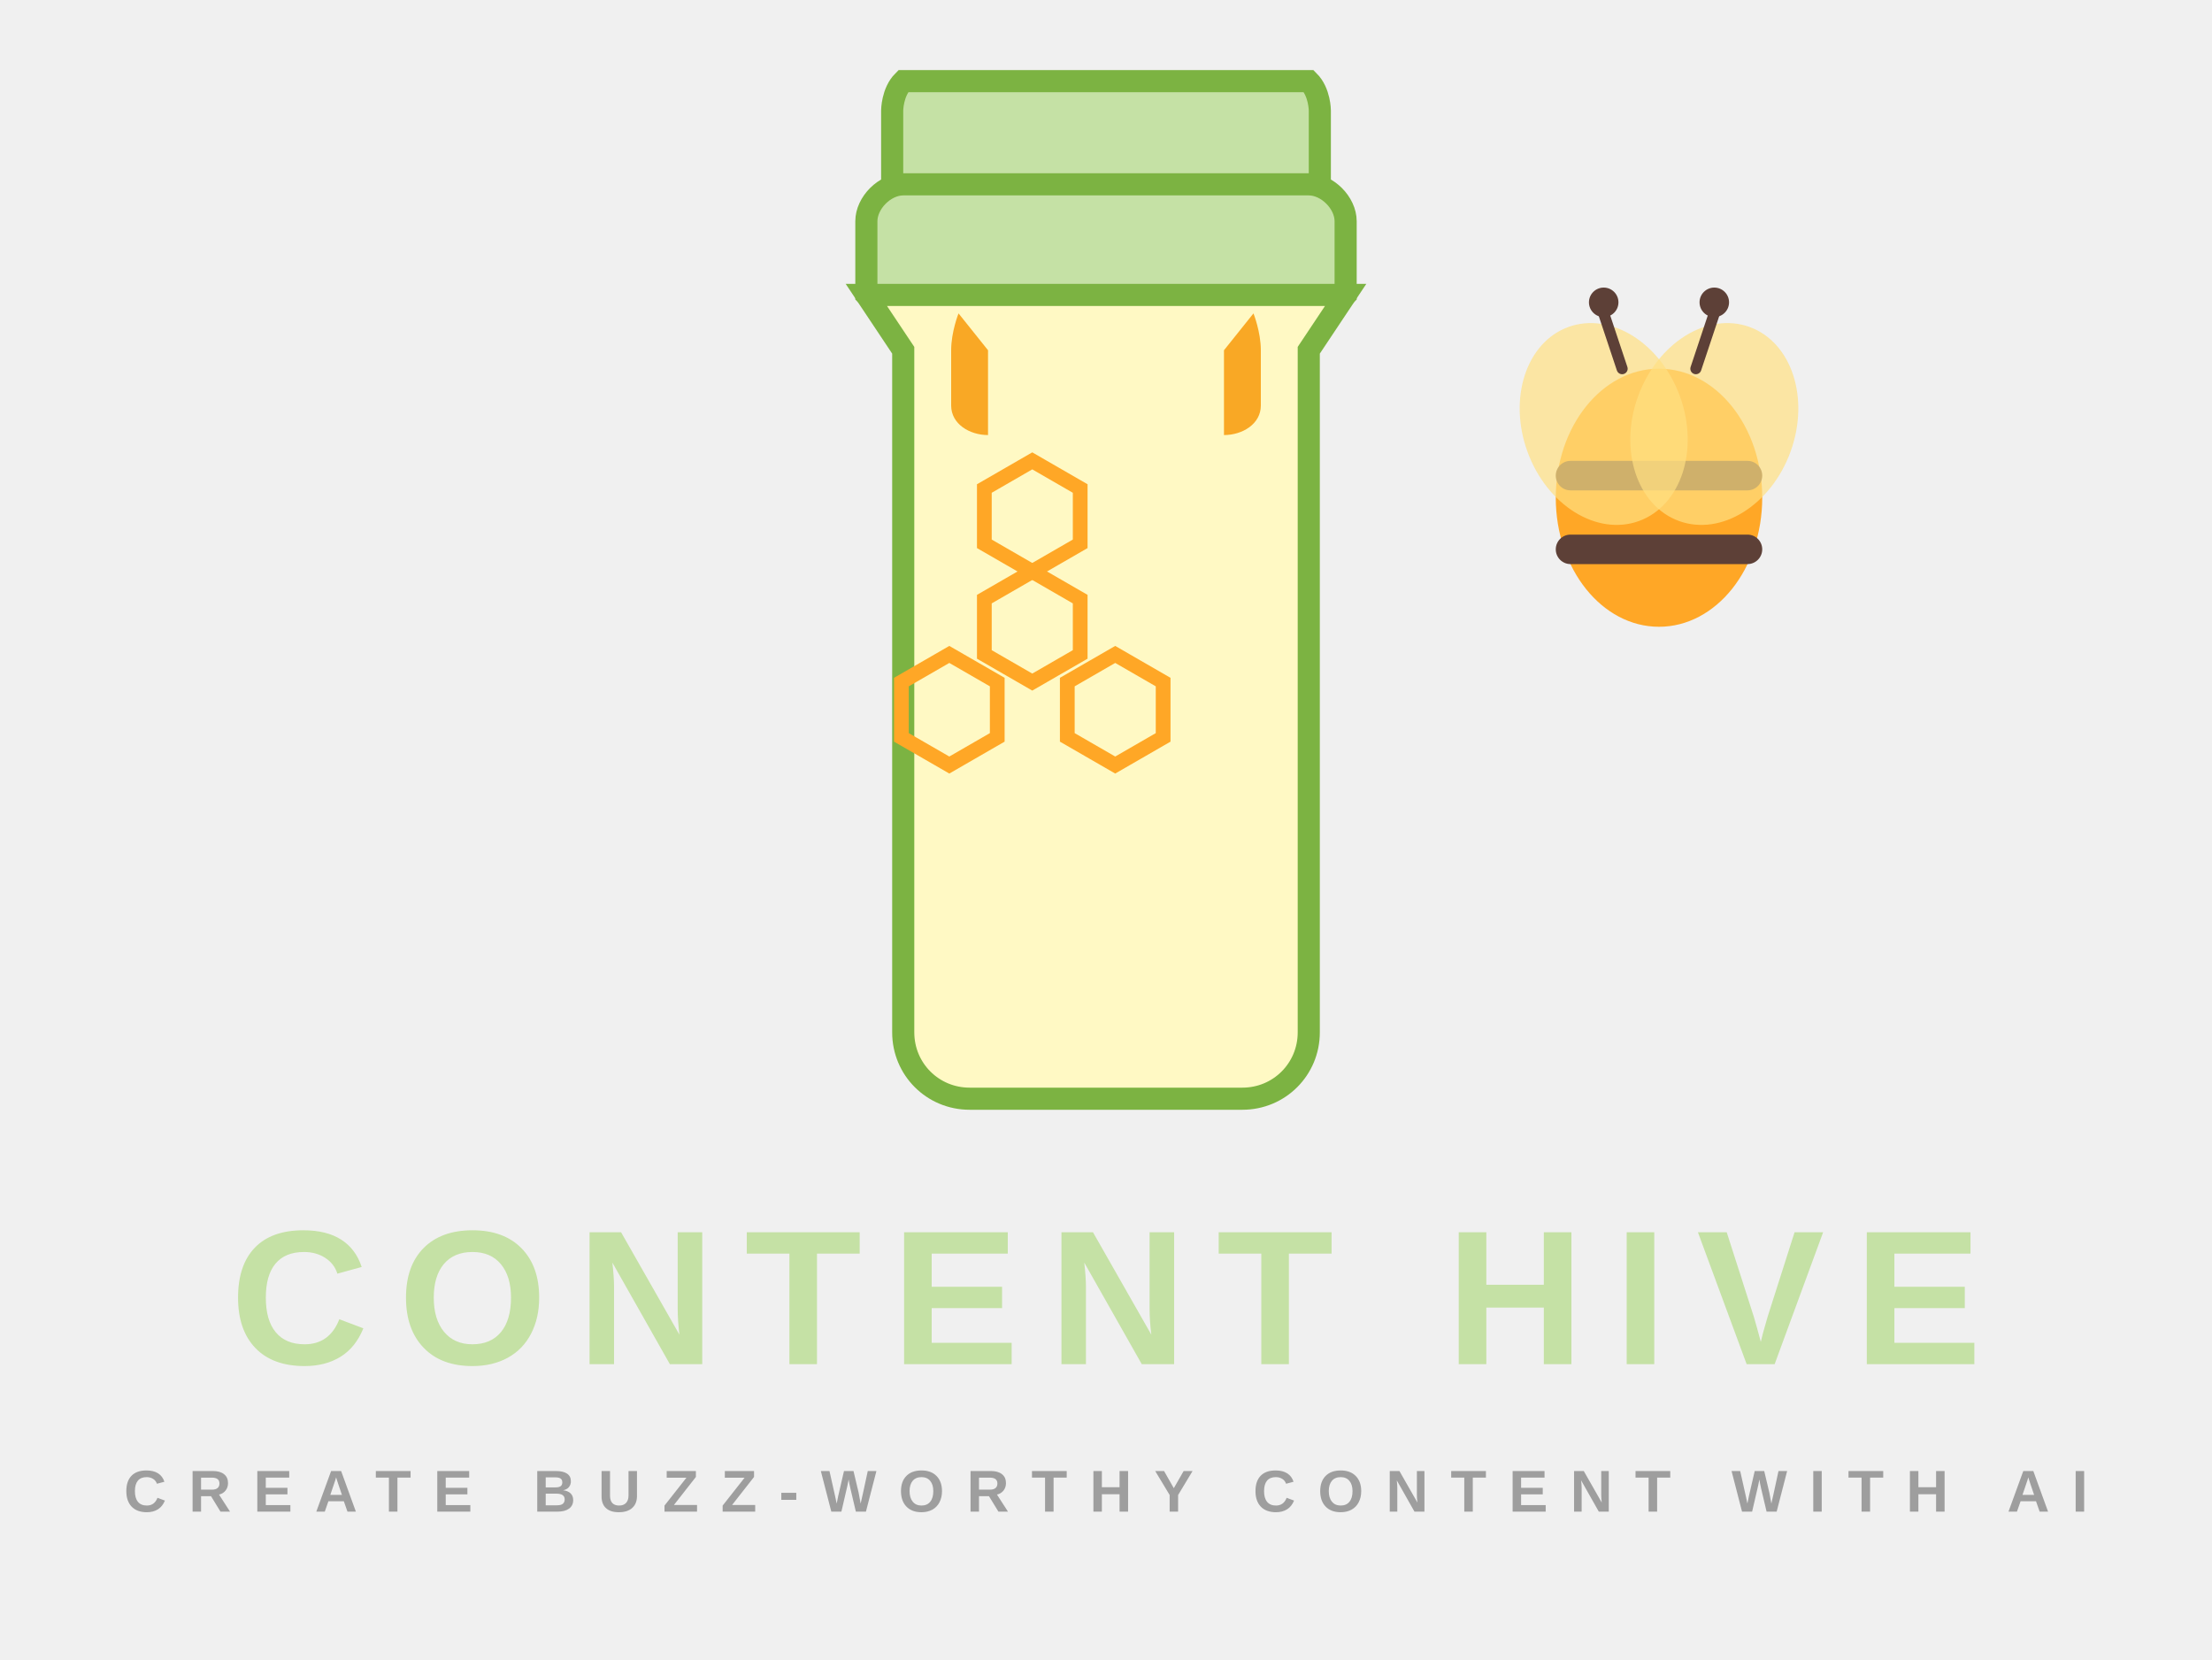
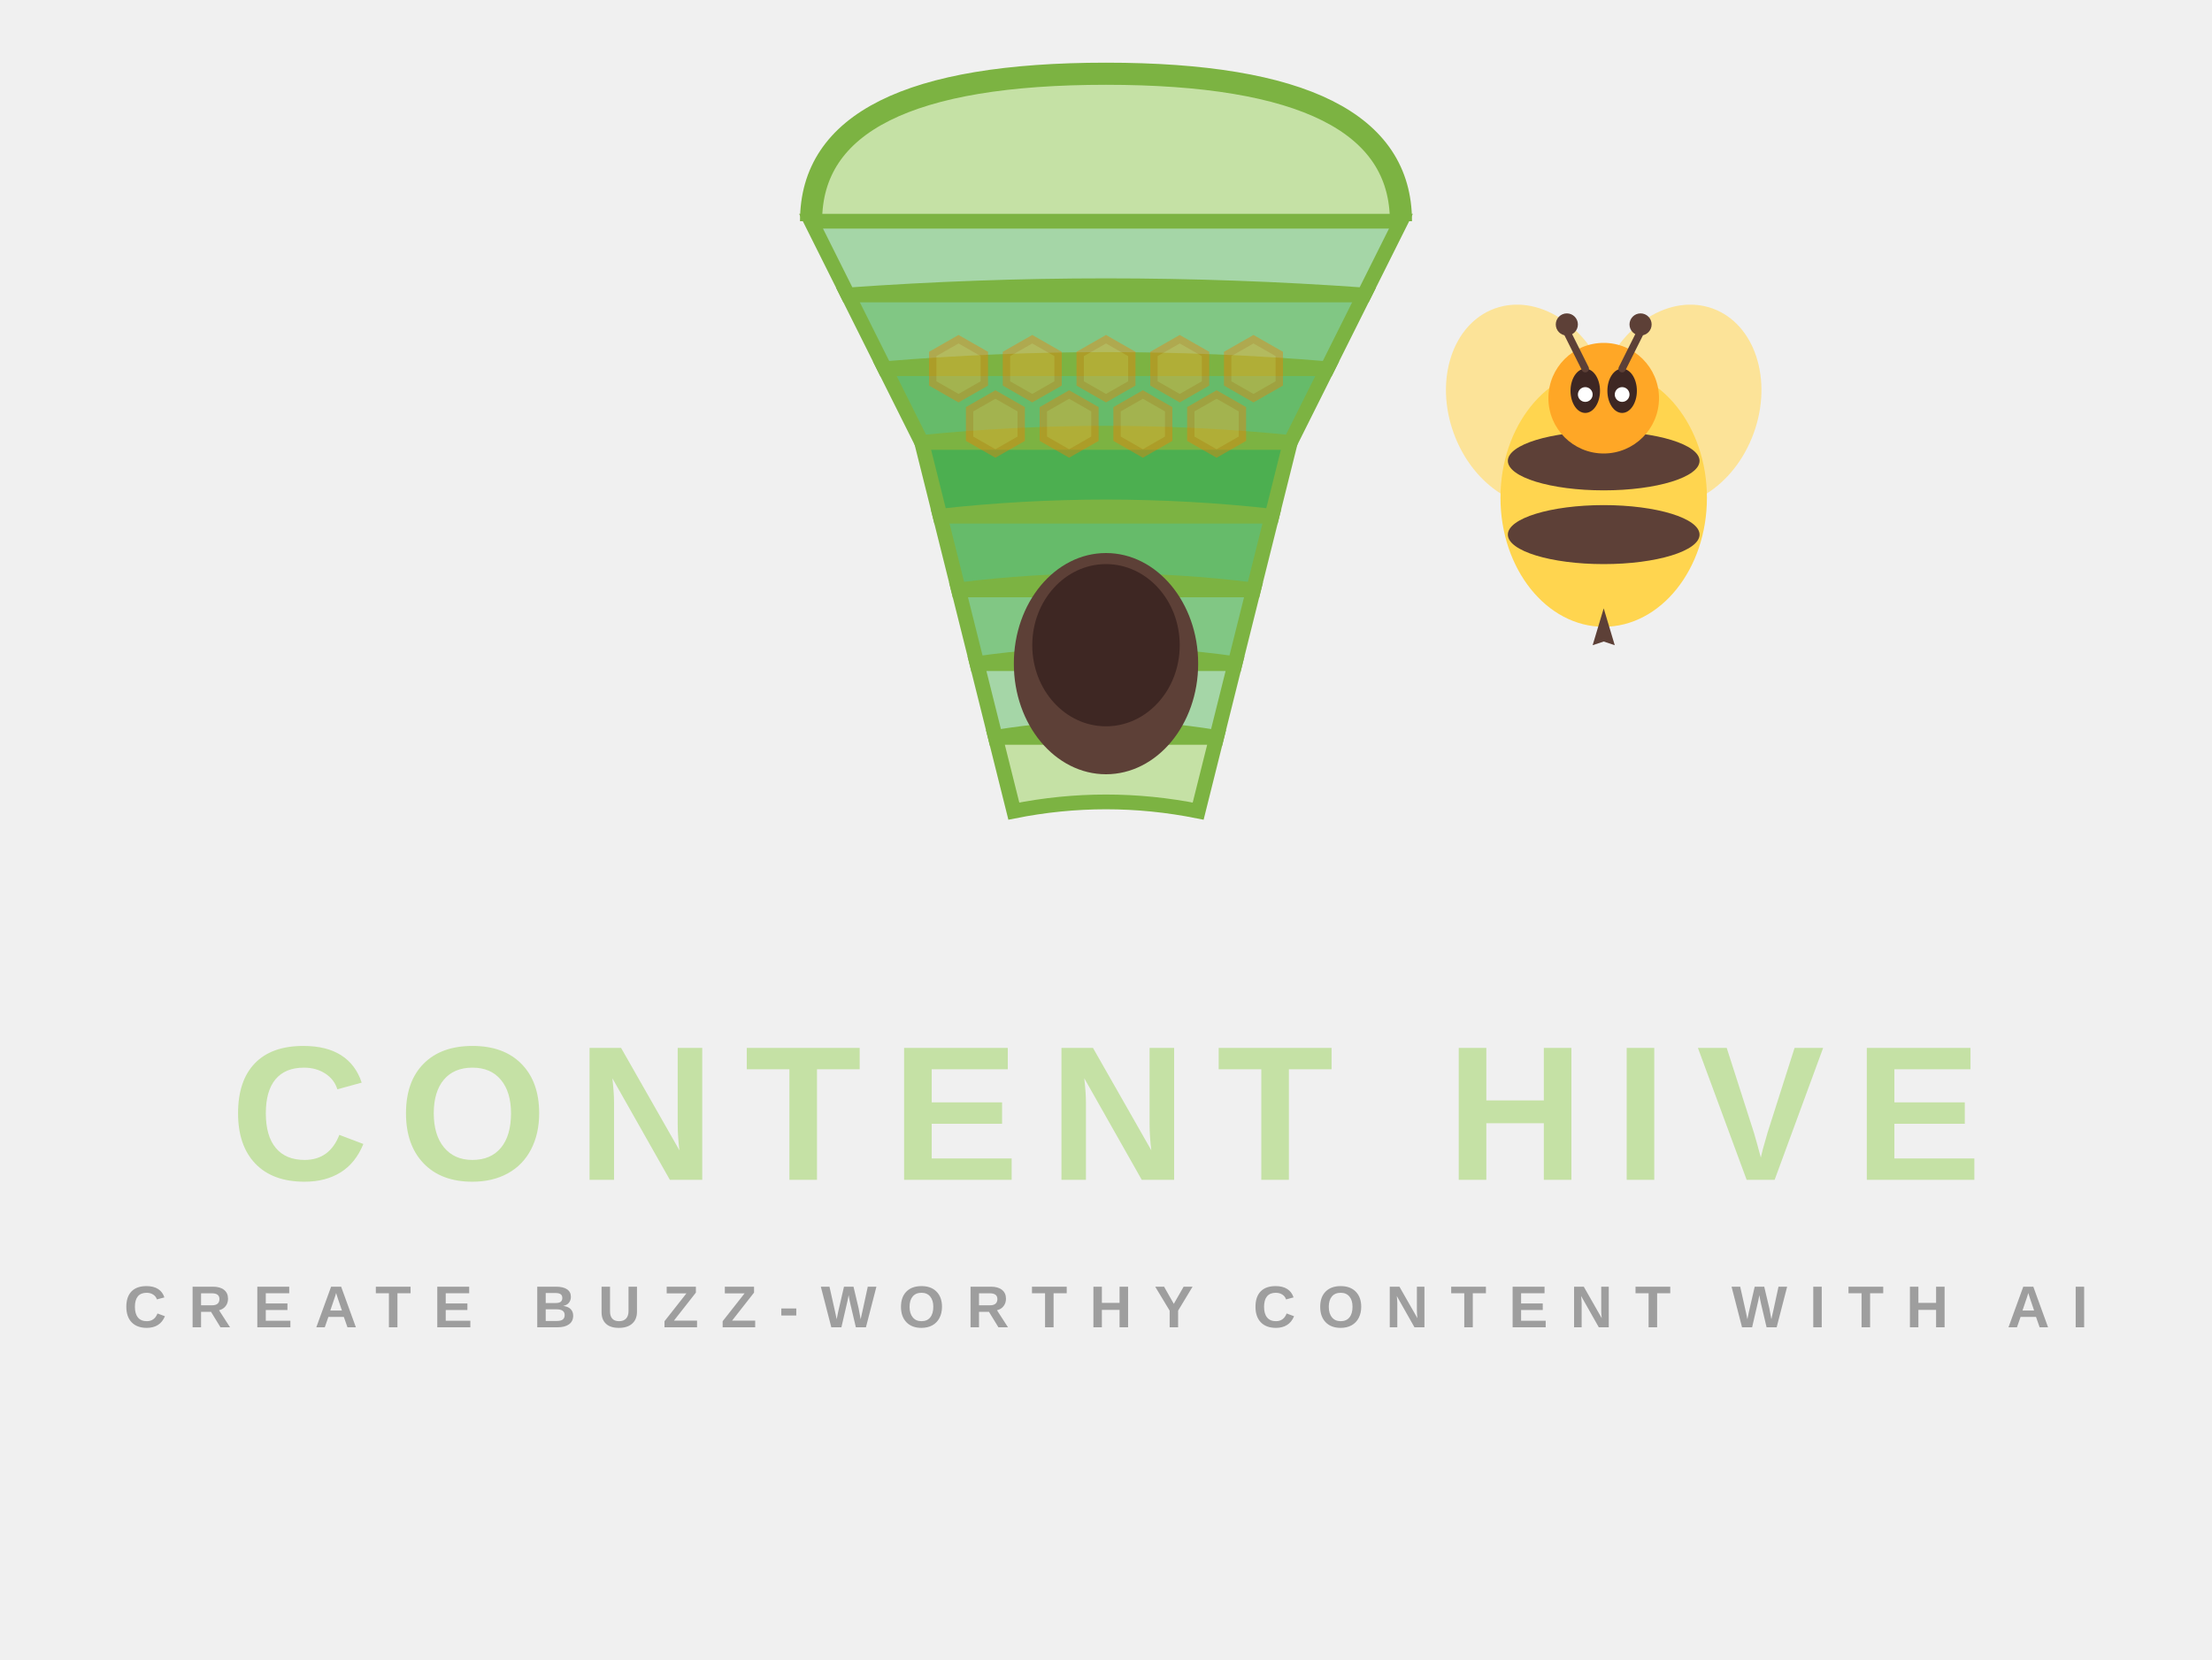
<svg xmlns="http://www.w3.org/2000/svg" width="600" height="450" viewBox="0 0 600 450" fill="none">
-   <path d="M242 30 C242 30 242 25 245 22 L355 22 C358 25 358 30 358 30 L358 50 C358 55 353 60 348 60 L252 60 C247 60 242 55 242 50 Z" fill="#C5E1A5" stroke="#7CB342" stroke-width="6" />
-   <path d="M235 60 C235 55 240 50 245 50 L355 50 C360 50 365 55 365 60 L365 80 C365 80 360 85 355 85 L245 85 C240 85 235 80 235 80 Z" fill="#C5E1A5" stroke="#7CB342" stroke-width="6" />
-   <path d="M235 80 L245 95 C245 95 245 280 245 280 C245 290 253 298 263 298 L337 298 C347 298 355 290 355 280 L355 95 L365 80 Z" fill="#FFF9C4" stroke="#7CB342" stroke-width="6" />
-   <path d="M260 85 C260 85 258 90 258 95 C258 100 258 105 258 110 C258 115 263 118 268 118 C268 118 268 95 268 95" fill="#F9A825" />
-   <path d="M340 85 C340 85 342 90 342 95 C342 100 342 105 342 110 C342 115 337 118 332 118 C332 118 332 95 332 95" fill="#F9A825" />
-   <g transform="translate(280, 170)">
-     <path d="M0,-15 L13,-7.5 L13,7.5 L0,15 L-13,7.5 L-13,-7.5 Z" fill="none" stroke="#FFA726" stroke-width="4" />
-     <path d="M0,-45 L13,-37.5 L13,-22.5 L0,-15 L-13,-22.5 L-13,-37.5 Z" fill="none" stroke="#FFA726" stroke-width="4" />
-     <path d="M-22.5,7.5 L-9.5,15 L-9.5,30 L-22.5,37.5 L-35.5,30 L-35.5,15 Z" fill="none" stroke="#FFA726" stroke-width="4" />
-     <path d="M22.5,7.5 L35.5,15 L35.5,30 L22.5,37.5 L9.5,30 L9.5,15 Z" fill="none" stroke="#FFA726" stroke-width="4" />
+   <style>
+     @keyframes float {
+       0%, 100% { transform: translateY(0px); }
+       50% { transform: translateY(-10px); }
+     }
+     @keyframes wiggle {
+       0%, 100% { transform: rotate(0deg); }
+       25% { transform: rotate(-5deg); }
+       75% { transform: rotate(5deg); }
+     }
+     .hive { animation: float 3s ease-in-out infinite; transform-origin: center; }
+     .bee { animation: float 3s ease-in-out infinite 0.5s, wiggle 2s ease-in-out infinite; transform-origin: center; }
+   </style>
+   <g class="hive">
+     <path d="M220 60 Q220 20 300 20 Q380 20 380 60" fill="#C5E1A5" stroke="#7CB342" stroke-width="6" />
+     <path d="M220 60 L230 80 Q300 75 370 80 L380 60 Z" fill="#A5D6A7" stroke="#7CB342" stroke-width="4" />
+     <path d="M230 80 L240 100 Q300 95 360 100 L370 80 Z" fill="#81C784" stroke="#7CB342" stroke-width="4" />
+     <path d="M240 100 L250 120 Q300 115 350 120 L360 100 Z" fill="#66BB6A" stroke="#7CB342" stroke-width="4" />
+     <path d="M250 120 L255 140 Q300 135 345 140 L350 120 Z" fill="#4CAF50" stroke="#7CB342" stroke-width="4" />
+     <path d="M255 140 L260 160 Q300 155 340 160 L345 140 Z" fill="#66BB6A" stroke="#7CB342" stroke-width="4" />
+     <path d="M260 160 L265 180 Q300 175 335 180 L340 160 Z" fill="#81C784" stroke="#7CB342" stroke-width="4" />
+     <path d="M265 180 L270 200 Q300 195 330 200 L335 180 Z" fill="#A5D6A7" stroke="#7CB342" stroke-width="4" />
+     <path d="M270 200 L275 220 Q300 215 325 220 L330 200 Z" fill="#C5E1A5" stroke="#7CB342" stroke-width="4" />
+     <ellipse cx="300" cy="180" rx="25" ry="30" fill="#5D4037" />
+     <ellipse cx="300" cy="175" rx="20" ry="22" fill="#3E2723" />
+     <g opacity="0.4">
+       <g transform="translate(260, 100)">
+         <path d="M0,-8 L7,-4 L7,4 L0,8 L-7,4 L-7,-4 Z" fill="#FFA726" stroke="#F57C00" stroke-width="2" />
+       </g>
+       <g transform="translate(280, 100)">
+         <path d="M0,-8 L7,-4 L7,4 L0,8 L-7,4 L-7,-4 Z" fill="#FFA726" stroke="#F57C00" stroke-width="2" />
+       </g>
+       <g transform="translate(300, 100)">
+         <path d="M0,-8 L7,-4 L7,4 L0,8 L-7,4 L-7,-4 Z" fill="#FFA726" stroke="#F57C00" stroke-width="2" />
+       </g>
+       <g transform="translate(320, 100)">
+         <path d="M0,-8 L7,-4 L7,4 L0,8 L-7,4 L-7,-4 Z" fill="#FFA726" stroke="#F57C00" stroke-width="2" />
+       </g>
+       <g transform="translate(340, 100)">
+         <path d="M0,-8 L7,-4 L7,4 L0,8 L-7,4 L-7,-4 Z" fill="#FFA726" stroke="#F57C00" stroke-width="2" />
+       </g>
+       <g transform="translate(270, 115)">
+         <path d="M0,-8 L7,-4 L7,4 L0,8 L-7,4 L-7,-4 Z" fill="#FFA726" stroke="#F57C00" stroke-width="2" />
+       </g>
+       <g transform="translate(290, 115)">
+         <path d="M0,-8 L7,-4 L7,4 L0,8 L-7,4 L-7,-4 Z" fill="#FFA726" stroke="#F57C00" stroke-width="2" />
+       </g>
+       <g transform="translate(310, 115)">
+         <path d="M0,-8 L7,-4 L7,4 L0,8 L-7,4 L-7,-4 Z" fill="#FFA726" stroke="#F57C00" stroke-width="2" />
+       </g>
+       <g transform="translate(330, 115)">
+         <path d="M0,-8 L7,-4 L7,4 L0,8 L-7,4 L-7,-4 Z" fill="#FFA726" stroke="#F57C00" stroke-width="2" />
+       </g>
+     </g>
  </g>
-   <ellipse cx="450" cy="135" rx="28" ry="35" fill="#FFA726" />
-   <rect x="422" y="125" width="56" height="8" rx="4" fill="#5D4037" />
-   <rect x="422" y="145" width="56" height="8" rx="4" fill="#5D4037" />
-   <ellipse cx="435" cy="115" rx="22" ry="28" fill="#FFE082" opacity="0.7" transform="rotate(-20 435 115)" />
-   <ellipse cx="465" cy="115" rx="22" ry="28" fill="#FFE082" opacity="0.7" transform="rotate(20 465 115)" />
-   <line x1="440" y1="100" x2="435" y2="85" stroke="#5D4037" stroke-width="3" stroke-linecap="round" />
-   <circle cx="435" cy="82" r="4" fill="#5D4037" />
-   <line x1="460" y1="100" x2="465" y2="85" stroke="#5D4037" stroke-width="3" stroke-linecap="round" />
-   <circle cx="465" cy="82" r="4" fill="#5D4037" />
-   <text x="300" y="370" font-family="Arial, sans-serif" font-size="52" font-weight="800" text-anchor="middle" fill="#C5E1A5" letter-spacing="8">CONTENT HIVE</text>
-   <text x="300" y="410" font-family="Arial, sans-serif" font-size="16" font-weight="600" text-anchor="middle" fill="#9E9E9E" letter-spacing="6">CREATE BUZZ-WORTHY CONTENT WITH AI</text>
+   <g class="bee" transform="translate(420, 120)">
+     <ellipse cx="-5" cy="-10" rx="22" ry="28" fill="#FFE082" opacity="0.8" transform="rotate(-20 -5 -10)" />
+     <ellipse cx="35" cy="-10" rx="22" ry="28" fill="#FFE082" opacity="0.8" transform="rotate(20 35 -10)" />
+     <ellipse cx="15" cy="15" rx="28" ry="35" fill="#FFD54F" />
+     <ellipse cx="15" cy="5" rx="26" ry="8" fill="#5D4037" />
+     <ellipse cx="15" cy="25" rx="26" ry="8" fill="#5D4037" />
+     <circle cx="15" cy="-12" r="15" fill="#FFA726" />
+     <ellipse cx="10" cy="-14" rx="4" ry="6" fill="#3E2723" />
+     <ellipse cx="20" cy="-14" rx="4" ry="6" fill="#3E2723" />
+     <circle cx="10" cy="-13" r="2" fill="white" />
+     <circle cx="20" cy="-13" r="2" fill="white" />
+     <line x1="10" y1="-20" x2="5" y2="-30" stroke="#5D4037" stroke-width="2" stroke-linecap="round" />
+     <circle cx="5" cy="-32" r="3" fill="#5D4037" />
+     <line x1="20" y1="-20" x2="25" y2="-30" stroke="#5D4037" stroke-width="2" stroke-linecap="round" />
+     <circle cx="25" cy="-32" r="3" fill="#5D4037" />
+     <path d="M15,45 L12,55 L15,54 L18,55 Z" fill="#5D4037" />
+   </g>
+   <text x="300" y="320" font-family="Arial, sans-serif" font-size="52" font-weight="800" text-anchor="middle" fill="#C5E1A5" letter-spacing="8">CONTENT HIVE</text>
+   <text x="300" y="360" font-family="Arial, sans-serif" font-size="16" font-weight="600" text-anchor="middle" fill="#9E9E9E" letter-spacing="6">CREATE BUZZ-WORTHY CONTENT WITH AI</text>
</svg>
